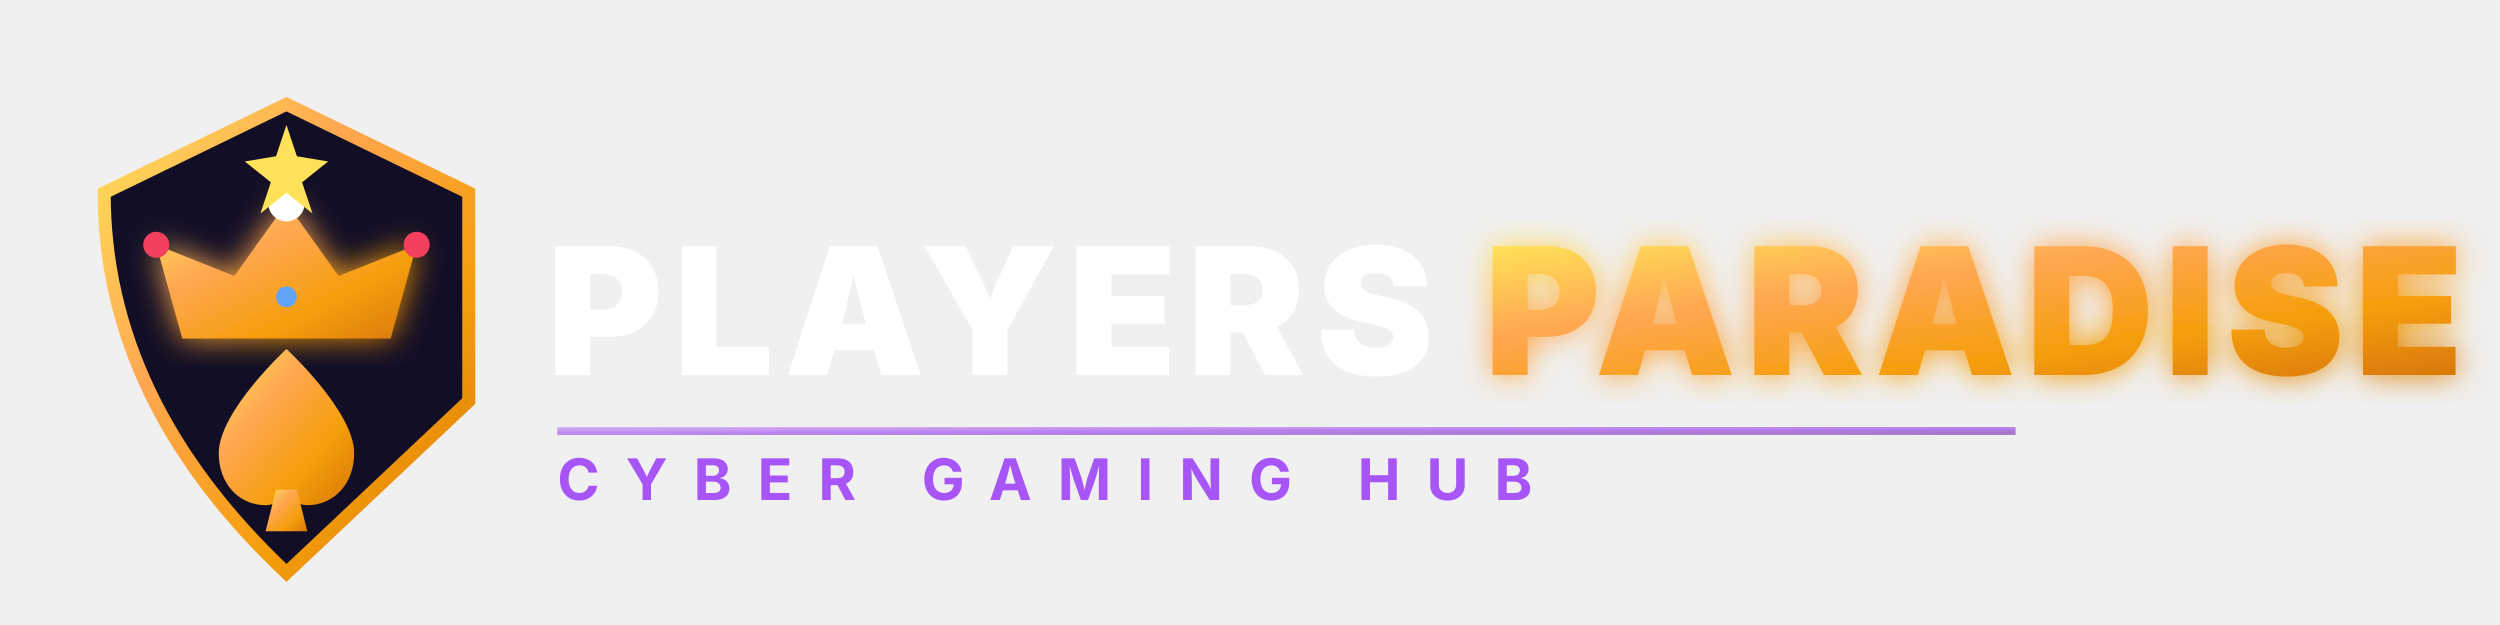
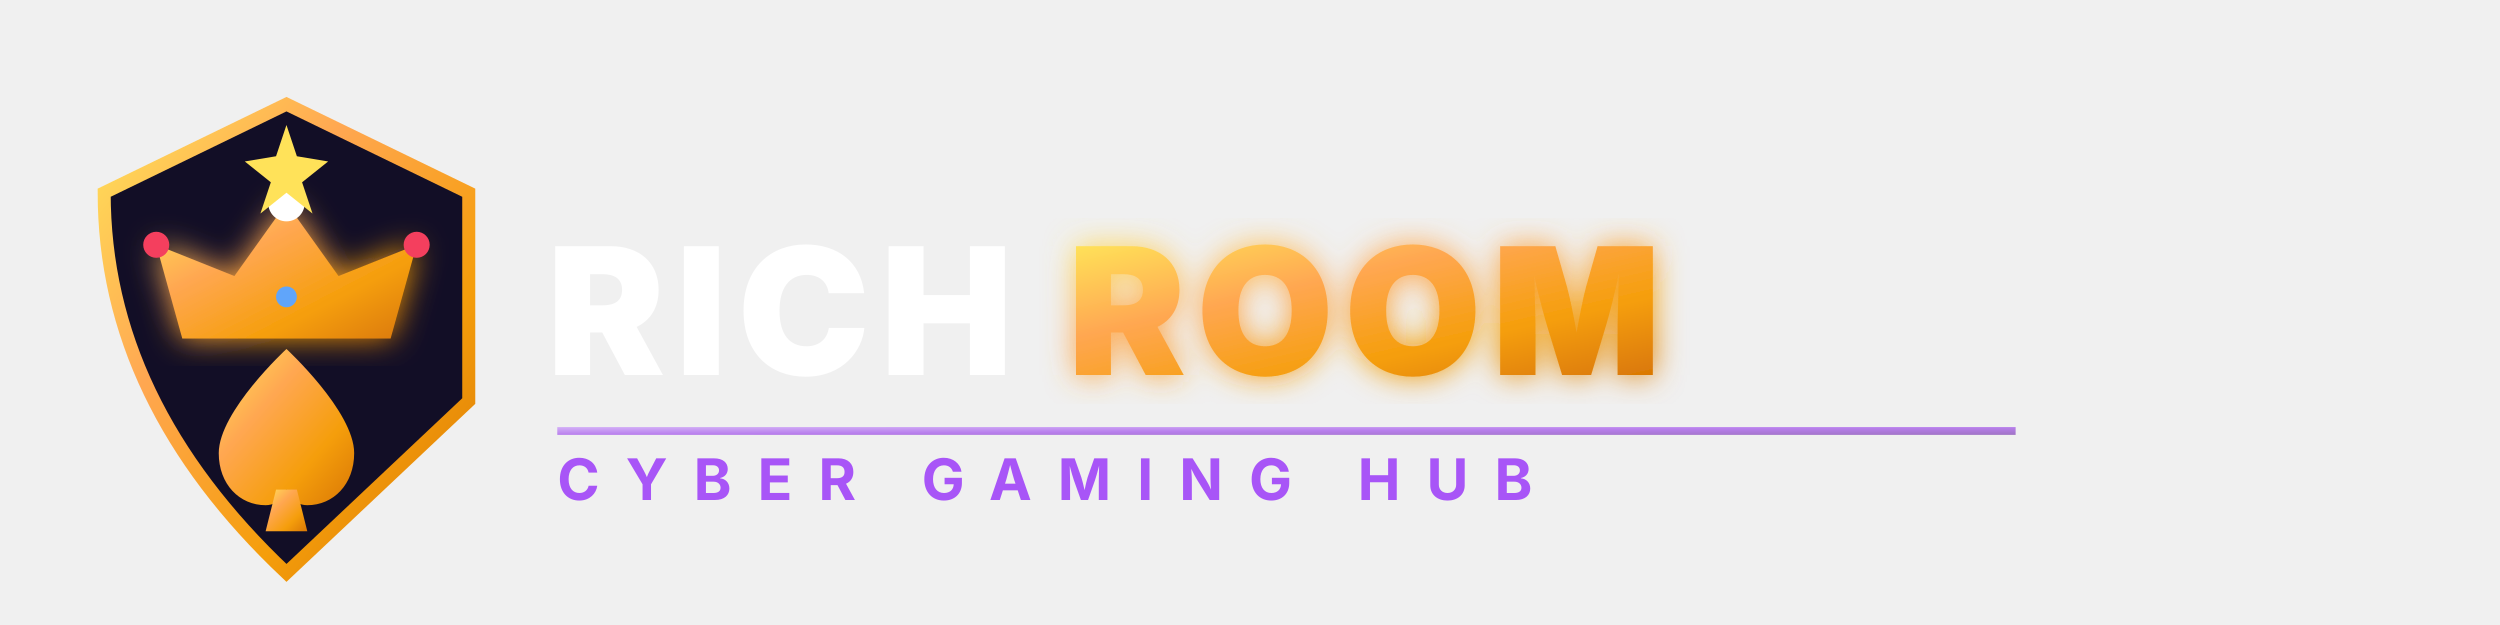
<svg xmlns="http://www.w3.org/2000/svg" viewBox="0 0 480 120" width="480" height="120">
  <defs>
    <linearGradient id="goldGrad" x1="0%" y1="0%" x2="100%" y2="100%">
      <stop offset="0%" stop-color="#FFE259" />
      <stop offset="35%" stop-color="#FFA751" />
      <stop offset="70%" stop-color="#F59E0B" />
      <stop offset="100%" stop-color="#D97706" />
    </linearGradient>
    <linearGradient id="purpleGrad" x1="0%" y1="0%" x2="100%" y2="100%">
      <stop offset="0%" stop-color="#C084FC" />
      <stop offset="50%" stop-color="#9333EA" />
      <stop offset="100%" stop-color="#6B21A8" />
    </linearGradient>
    <filter id="goldGlow" x="-20%" y="-20%" width="140%" height="140%">
      <feGaussianBlur stdDeviation="3" result="blur" />
      <feMerge>
        <feMergeNode in="blur" />
        <feMergeNode in="SourceGraphic" />
      </feMerge>
    </filter>
  </defs>
  <g transform="translate(10, 15)">
    <path d="M45,5 L80,22 L80,62 Q45,95 45,95 Q10,62 10,22 Z" fill="#120e26" stroke="url(#goldGrad)" stroke-width="2.5" />
    <path d="M25,50 L20,32 L35,38 L45,24 L55,38 L70,32 L65,50 Z" fill="url(#goldGrad)" filter="url(#goldGlow)" />
    <circle cx="45" cy="24" r="3.5" fill="#FFFFFF" />
    <circle cx="20" cy="32" r="2.5" fill="#F43F5E" />
    <circle cx="70" cy="32" r="2.5" fill="#F43F5E" />
    <circle cx="45" cy="42" r="2" fill="#60A5FA" />
    <path d="M45,52 C45,52 32,64 32,72 C32,78 36,82 41,82 C44,82 45,79 45,79 C45,79 46,82 49,82 C54,82 58,78 58,72 C58,64 45,52 45,52 Z" fill="url(#goldGrad)" />
    <path d="M43,79 L41,87 L49,87 L47,79 Z" fill="url(#goldGrad)" />
    <polygon points="45,9 47,15 53,16 48,20 50,26 45,22 40,26 42,20 37,16 43,15" fill="#FFE259" />
  </g>
  <g transform="translate(105, 30)">
    <text x="0" y="42" font-family="'Outfit', 'Montserrat', 'Inter', sans-serif" font-weight="900" font-size="34" letter-spacing="2" fill="#FFFFFF">
-       PLAYERS
+       RICH
    </text>
-     <text x="180" y="42" font-family="'Outfit', 'Montserrat', 'Inter', sans-serif" font-weight="900" font-size="34" letter-spacing="2" fill="url(#goldGrad)" filter="url(#goldGlow)">
-       PARADISE
+     <text x="100" y="42" font-family="'Outfit', 'Montserrat', 'Inter', sans-serif" font-weight="900" font-size="34" letter-spacing="2" fill="url(#goldGrad)" filter="url(#goldGlow)">
+       ROOM
    </text>
    <rect x="2" y="52" width="280" height="1.5" fill="url(#purpleGrad)" opacity="0.6" />
    <text x="2" y="66" font-family="'Outfit', 'Inter', sans-serif" font-weight="700" font-size="11" letter-spacing="5" fill="#A855F7">
      CYBER GAMING HUB
    </text>
  </g>
</svg>
